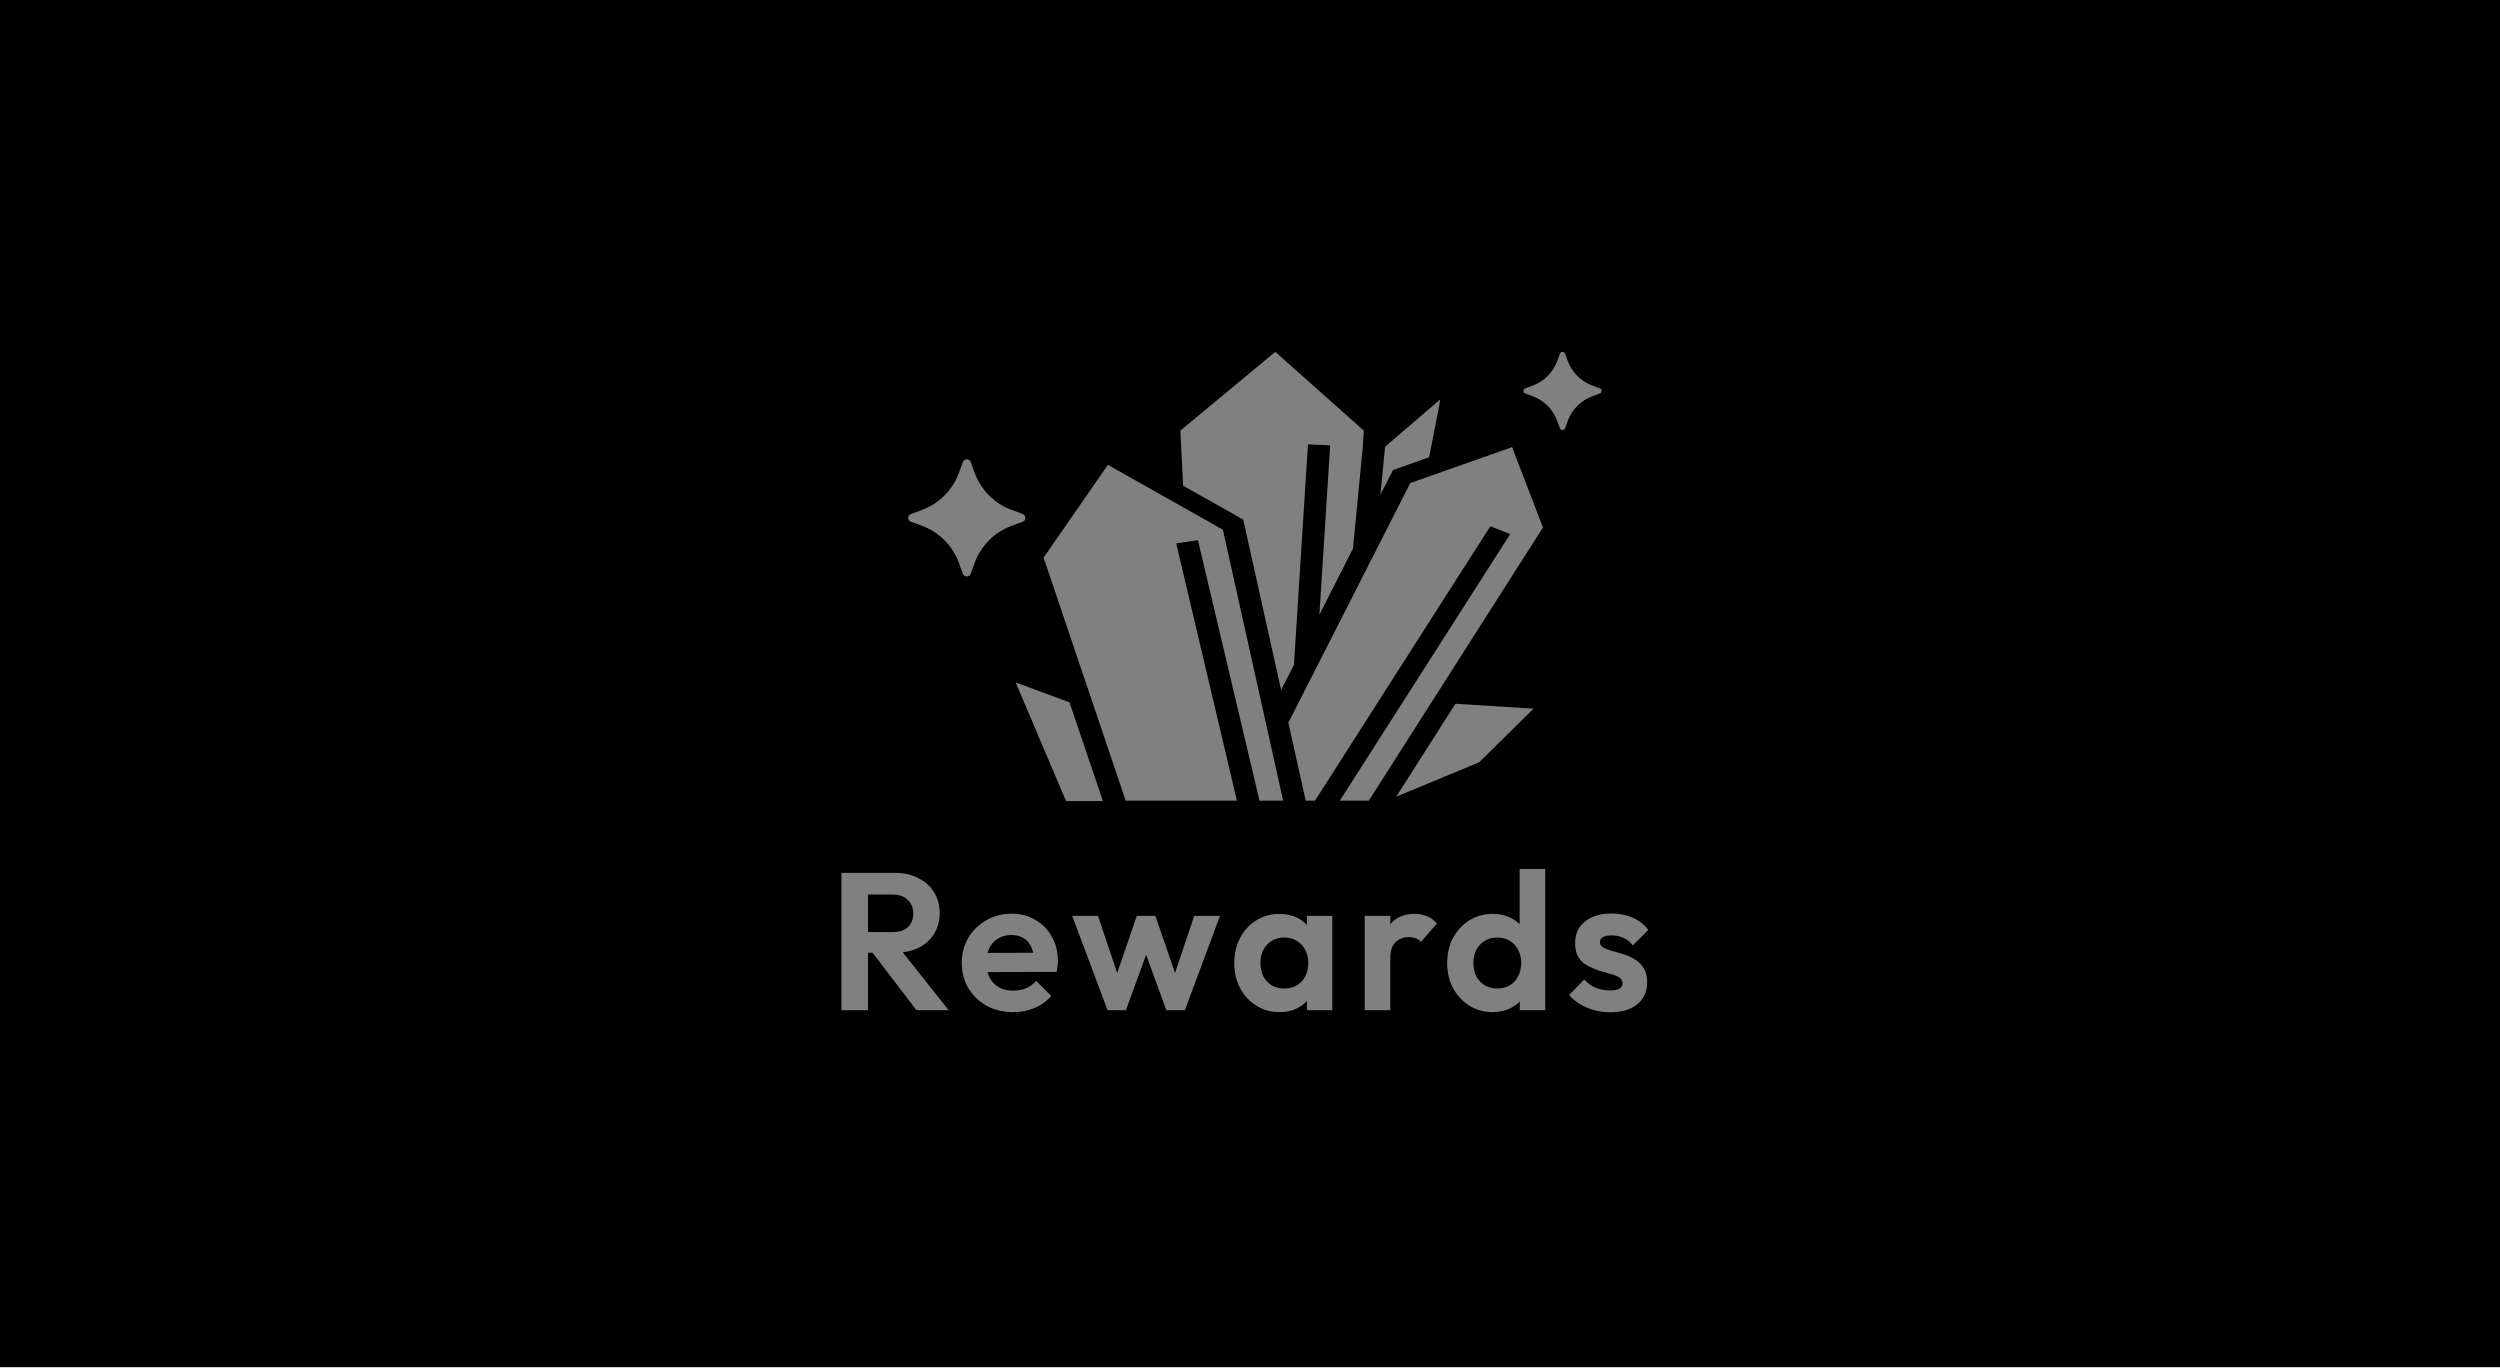
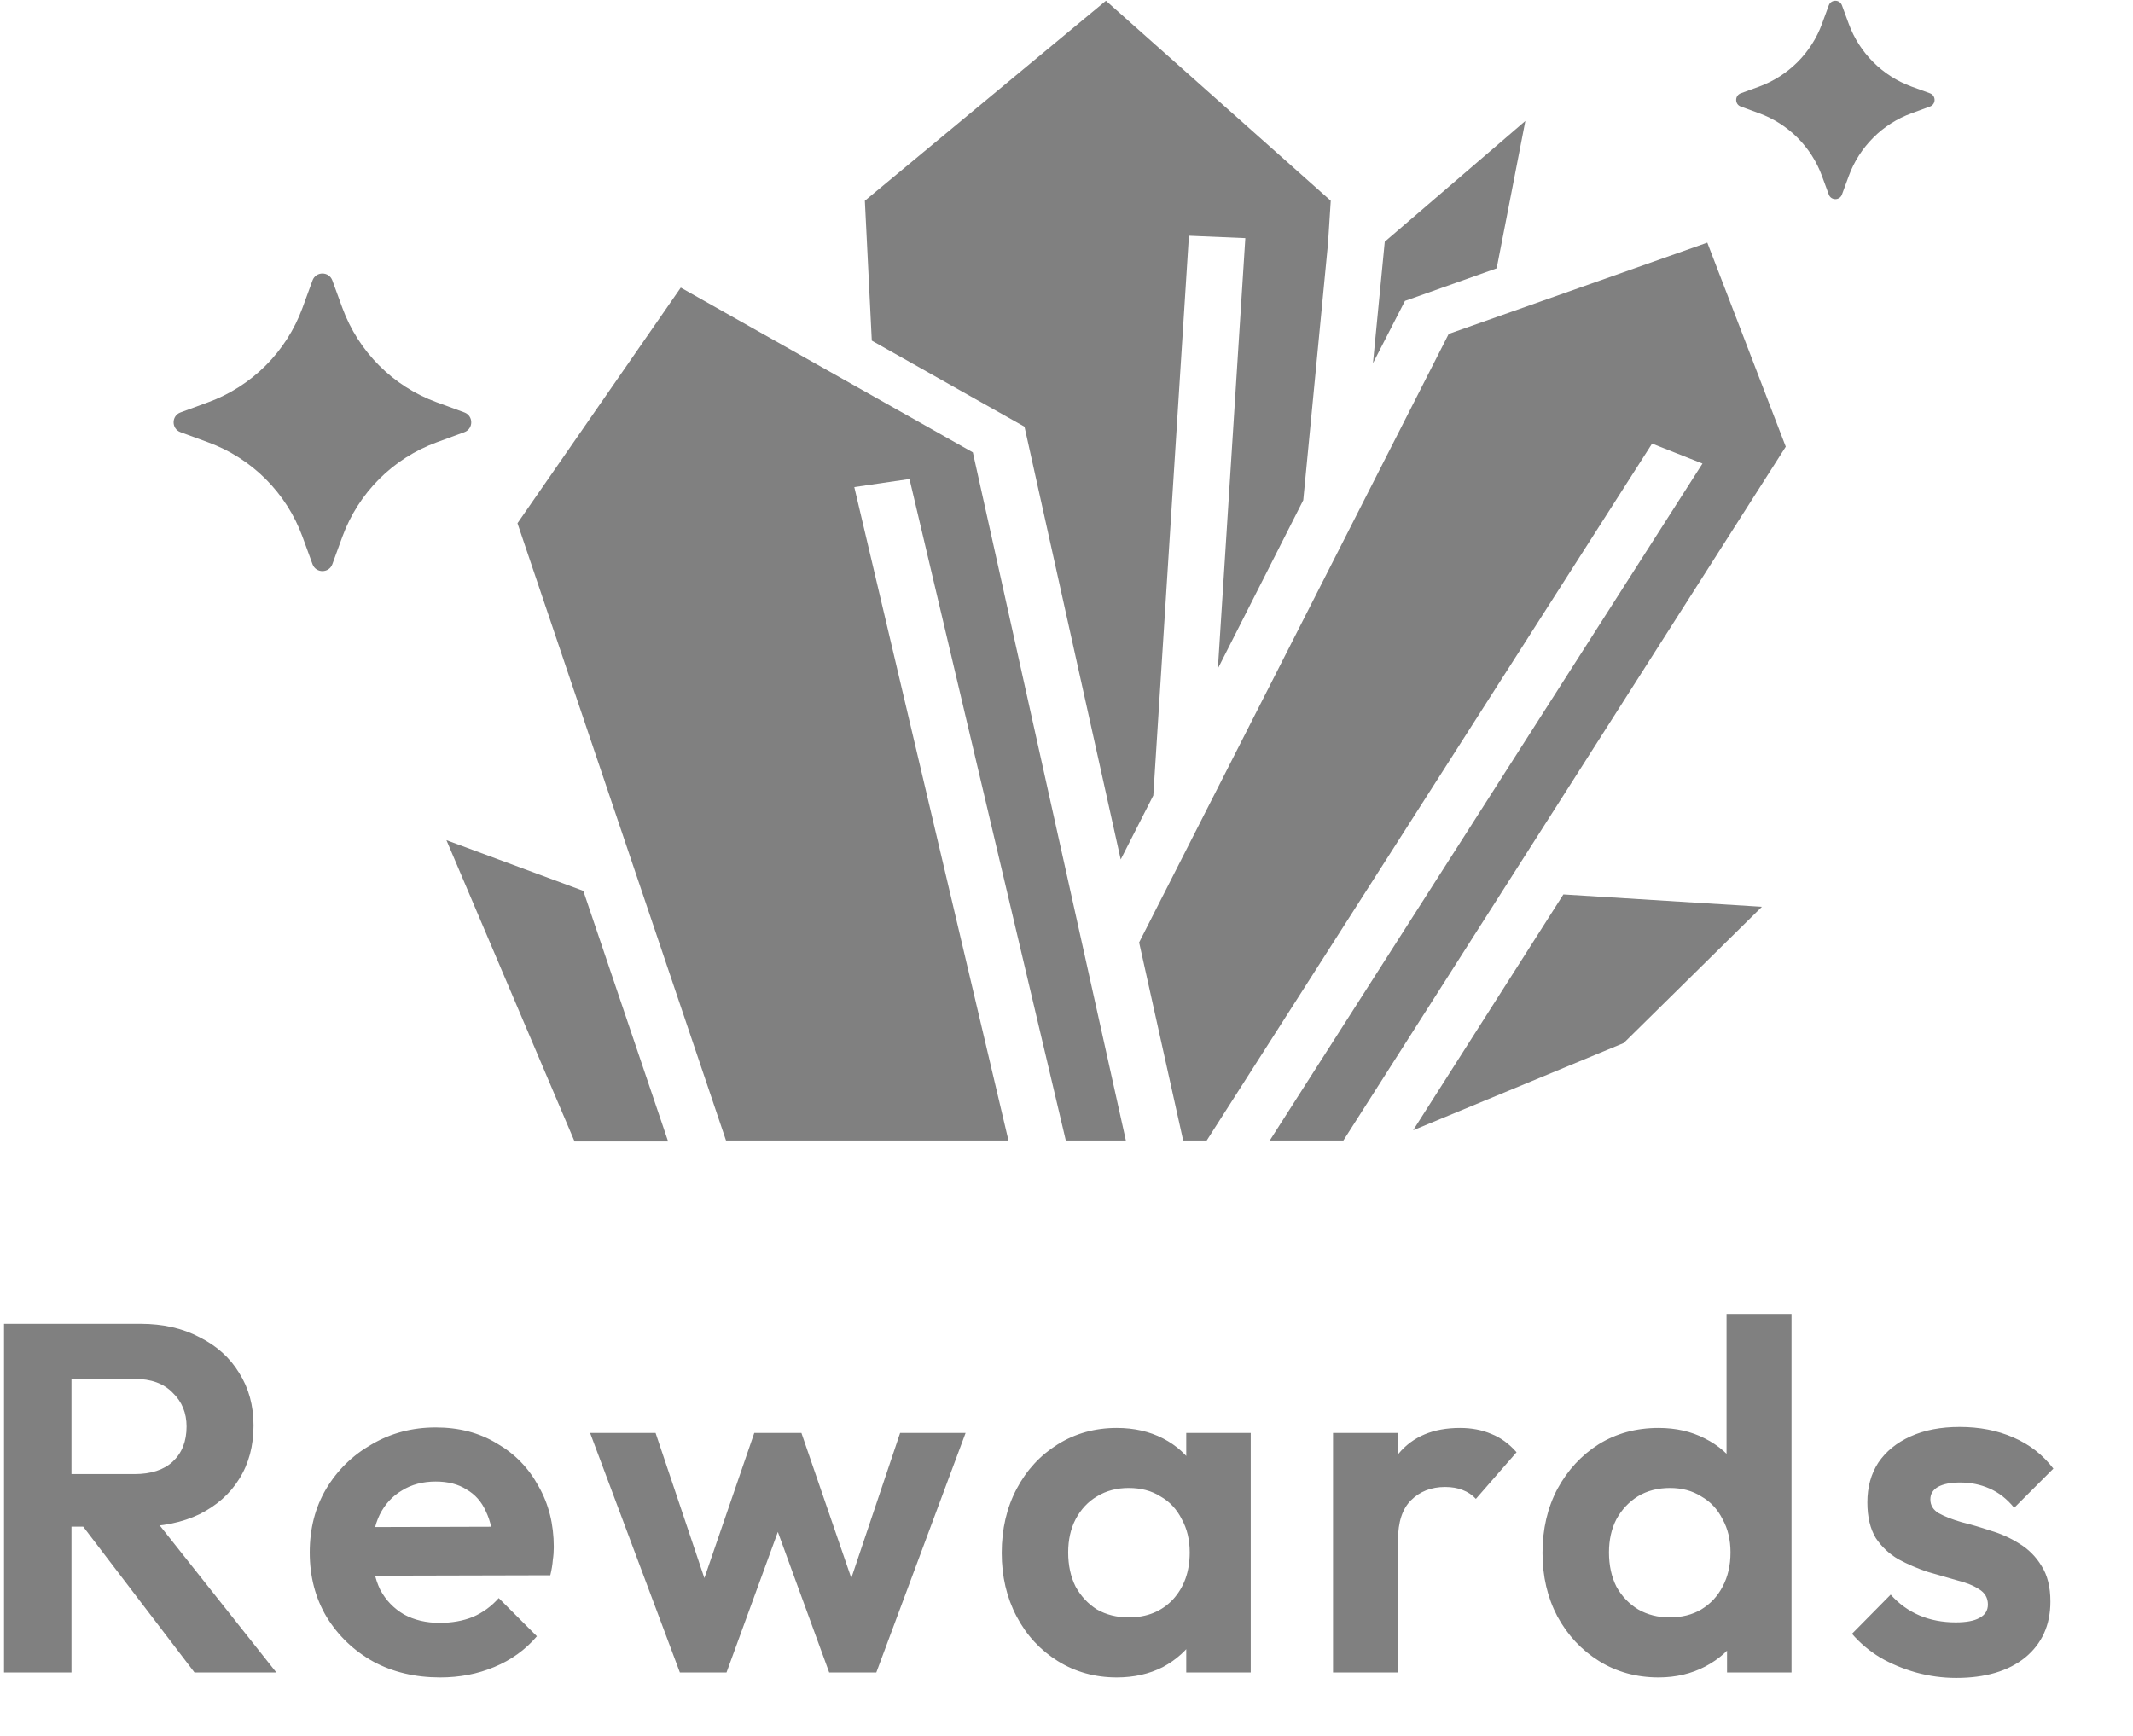
- <svg xmlns="http://www.w3.org/2000/svg" width="128" height="70" viewBox="0 0 128 70" fill="none">
-   <rect width="128" height="70" fill="black" />
-   <path d="M44.081 48.781V47.721H45.711C46.045 47.721 46.301 47.637 46.481 47.471C46.668 47.297 46.761 47.061 46.761 46.761C46.761 46.487 46.668 46.261 46.481 46.081C46.301 45.894 46.045 45.801 45.711 45.801H44.081V44.691H45.831C46.285 44.691 46.681 44.781 47.021 44.961C47.368 45.134 47.635 45.374 47.821 45.681C48.015 45.987 48.111 46.341 48.111 46.741C48.111 47.154 48.015 47.514 47.821 47.821C47.635 48.121 47.368 48.357 47.021 48.531C46.675 48.697 46.271 48.781 45.811 48.781H44.081ZM43.081 51.721V44.691H44.441V51.721H43.081ZM46.921 51.721L44.601 48.681L45.851 48.291L48.571 51.721H46.921ZM51.874 51.821C51.368 51.821 50.918 51.714 50.524 51.501C50.131 51.281 49.818 50.981 49.584 50.601C49.358 50.221 49.244 49.787 49.244 49.301C49.244 48.821 49.354 48.394 49.574 48.021C49.801 47.641 50.108 47.341 50.494 47.121C50.881 46.894 51.311 46.781 51.784 46.781C52.251 46.781 52.661 46.887 53.014 47.101C53.374 47.307 53.654 47.594 53.854 47.961C54.061 48.321 54.164 48.731 54.164 49.191C54.164 49.277 54.158 49.367 54.144 49.461C54.138 49.547 54.121 49.647 54.094 49.761L50.034 49.771V48.791L53.484 48.781L52.954 49.191C52.941 48.904 52.888 48.664 52.794 48.471C52.708 48.277 52.578 48.131 52.404 48.031C52.238 47.924 52.031 47.871 51.784 47.871C51.524 47.871 51.298 47.931 51.104 48.051C50.911 48.164 50.761 48.327 50.654 48.541C50.554 48.747 50.504 48.994 50.504 49.281C50.504 49.574 50.558 49.831 50.664 50.051C50.778 50.264 50.938 50.431 51.144 50.551C51.351 50.664 51.591 50.721 51.864 50.721C52.111 50.721 52.334 50.681 52.534 50.601C52.734 50.514 52.908 50.387 53.054 50.221L53.824 50.991C53.591 51.264 53.304 51.471 52.964 51.611C52.631 51.751 52.268 51.821 51.874 51.821ZM56.706 51.721L54.896 46.891H56.216L57.396 50.401L56.996 50.411L58.206 46.891H59.156L60.366 50.411L59.966 50.401L61.146 46.891H62.466L60.666 51.721H59.716L58.496 48.381H58.866L57.646 51.721H56.706ZM65.514 51.821C65.074 51.821 64.677 51.711 64.324 51.491C63.971 51.271 63.694 50.971 63.494 50.591C63.294 50.211 63.194 49.784 63.194 49.311C63.194 48.831 63.294 48.401 63.494 48.021C63.694 47.641 63.971 47.341 64.324 47.121C64.677 46.901 65.074 46.791 65.514 46.791C65.861 46.791 66.171 46.861 66.444 47.001C66.717 47.141 66.934 47.337 67.094 47.591C67.261 47.837 67.351 48.117 67.364 48.431V50.171C67.351 50.491 67.261 50.774 67.094 51.021C66.934 51.267 66.717 51.464 66.444 51.611C66.171 51.751 65.861 51.821 65.514 51.821ZM65.754 50.611C66.121 50.611 66.417 50.491 66.644 50.251C66.871 50.004 66.984 49.687 66.984 49.301C66.984 49.047 66.931 48.824 66.824 48.631C66.724 48.431 66.581 48.277 66.394 48.171C66.214 48.057 66.001 48.001 65.754 48.001C65.514 48.001 65.301 48.057 65.114 48.171C64.934 48.277 64.791 48.431 64.684 48.631C64.584 48.824 64.534 49.047 64.534 49.301C64.534 49.561 64.584 49.791 64.684 49.991C64.791 50.184 64.934 50.337 65.114 50.451C65.301 50.557 65.514 50.611 65.754 50.611ZM66.914 51.721V50.421L67.124 49.241L66.914 48.081V46.891H68.214V51.721H66.914ZM69.873 51.721V46.891H71.183V51.721H69.873ZM71.183 49.051L70.673 48.711C70.733 48.117 70.906 47.651 71.193 47.311C71.48 46.964 71.893 46.791 72.433 46.791C72.666 46.791 72.876 46.831 73.063 46.911C73.25 46.984 73.42 47.107 73.573 47.281L72.753 48.221C72.68 48.141 72.59 48.081 72.483 48.041C72.383 48.001 72.266 47.981 72.133 47.981C71.853 47.981 71.623 48.071 71.443 48.251C71.27 48.424 71.183 48.691 71.183 49.051ZM76.436 51.821C75.99 51.821 75.59 51.711 75.236 51.491C74.883 51.271 74.603 50.971 74.396 50.591C74.196 50.211 74.096 49.784 74.096 49.311C74.096 48.831 74.196 48.401 74.396 48.021C74.603 47.641 74.88 47.341 75.226 47.121C75.58 46.901 75.983 46.791 76.436 46.791C76.783 46.791 77.093 46.861 77.366 47.001C77.646 47.141 77.87 47.337 78.036 47.591C78.21 47.837 78.303 48.117 78.316 48.431V50.151C78.303 50.464 78.213 50.747 78.046 51.001C77.88 51.254 77.656 51.454 77.376 51.601C77.096 51.747 76.783 51.821 76.436 51.821ZM76.656 50.611C76.903 50.611 77.116 50.557 77.296 50.451C77.483 50.337 77.626 50.184 77.726 49.991C77.833 49.791 77.886 49.561 77.886 49.301C77.886 49.047 77.833 48.824 77.726 48.631C77.626 48.431 77.483 48.277 77.296 48.171C77.116 48.057 76.906 48.001 76.666 48.001C76.42 48.001 76.203 48.057 76.016 48.171C75.836 48.284 75.693 48.437 75.586 48.631C75.486 48.824 75.436 49.047 75.436 49.301C75.436 49.561 75.486 49.791 75.586 49.991C75.693 50.184 75.84 50.337 76.026 50.451C76.213 50.557 76.423 50.611 76.656 50.611ZM79.116 51.721H77.816V50.421L78.026 49.241L77.806 48.081V44.491H79.116V51.721ZM82.435 51.831C82.162 51.831 81.892 51.794 81.625 51.721C81.365 51.647 81.125 51.547 80.905 51.421C80.685 51.287 80.495 51.127 80.335 50.941L81.115 50.151C81.282 50.337 81.475 50.477 81.695 50.571C81.915 50.664 82.159 50.711 82.425 50.711C82.639 50.711 82.799 50.681 82.905 50.621C83.019 50.561 83.075 50.471 83.075 50.351C83.075 50.217 83.015 50.114 82.895 50.041C82.782 49.967 82.632 49.907 82.445 49.861C82.259 49.807 82.062 49.751 81.855 49.691C81.655 49.624 81.462 49.541 81.275 49.441C81.089 49.334 80.935 49.191 80.815 49.011C80.702 48.824 80.645 48.584 80.645 48.291C80.645 47.984 80.719 47.717 80.865 47.491C81.019 47.264 81.235 47.087 81.515 46.961C81.795 46.834 82.125 46.771 82.505 46.771C82.905 46.771 83.265 46.841 83.585 46.981C83.912 47.121 84.182 47.331 84.395 47.611L83.605 48.401C83.459 48.221 83.292 48.091 83.105 48.011C82.925 47.931 82.729 47.891 82.515 47.891C82.322 47.891 82.172 47.921 82.065 47.981C81.965 48.041 81.915 48.124 81.915 48.231C81.915 48.351 81.972 48.444 82.085 48.511C82.205 48.577 82.359 48.637 82.545 48.691C82.732 48.737 82.925 48.794 83.125 48.861C83.332 48.921 83.525 49.007 83.705 49.121C83.892 49.234 84.042 49.384 84.155 49.571C84.275 49.757 84.335 49.997 84.335 50.291C84.335 50.764 84.165 51.141 83.825 51.421C83.485 51.694 83.022 51.831 82.435 51.831Z" fill="#808080" />
-   <path d="M49.3 23.654C49.368 23.468 49.632 23.468 49.7 23.654L49.903 24.21C50.063 24.646 50.316 25.042 50.644 25.37C50.972 25.699 51.368 25.952 51.804 26.111L52.36 26.315C52.547 26.383 52.547 26.646 52.36 26.714L51.804 26.918C51.368 27.078 50.972 27.33 50.644 27.659C50.316 27.987 50.063 28.383 49.903 28.819L49.7 29.375C49.632 29.561 49.368 29.561 49.3 29.375L49.096 28.819C48.937 28.383 48.684 27.987 48.356 27.659C48.028 27.33 47.632 27.078 47.196 26.918L46.64 26.714C46.453 26.646 46.453 26.383 46.64 26.315L47.196 26.111C47.632 25.952 48.028 25.699 48.356 25.37C48.684 25.042 48.937 24.646 49.096 24.21L49.3 23.654Z" fill="#808080" />
-   <path d="M65.295 18.015L60.435 22.047L60.575 24.868L63.653 26.603L65.593 35.329L66.25 34.039L66.968 22.753L68.105 22.801L67.552 31.479L69.273 28.085L69.772 22.907L69.827 22.047L65.295 18.015ZM73.75 20.439L70.916 22.873L70.678 25.323L71.323 24.067L73.172 23.41C73.367 22.423 73.556 21.43 73.75 20.439ZM77.418 22.892L72.205 24.733L65.964 37.002L66.852 40.995H67.327L76.305 26.944L77.321 27.346L68.598 40.995H70.082L79 27.006L77.418 22.892ZM56.724 23.799L53.432 28.55L57.636 40.995H63.33L60.222 27.821L61.335 27.658L64.486 40.995H65.697L62.612 27.121L56.724 23.799ZM78.519 36.283L74.517 36.033L71.487 40.789L75.733 39.03L78.519 36.283ZM52 34.94L54.583 41.015H56.469L54.759 35.962L52 34.94Z" fill="#808080" />
-   <path d="M79.867 18.108C79.912 17.984 80.088 17.984 80.133 18.108L80.269 18.478C80.375 18.769 80.544 19.033 80.763 19.252C80.981 19.471 81.246 19.639 81.536 19.746L81.907 19.881C82.031 19.927 82.031 20.102 81.907 20.148L81.536 20.284C81.246 20.39 80.981 20.558 80.763 20.777C80.544 20.996 80.375 21.26 80.269 21.551L80.133 21.922C80.088 22.046 79.912 22.046 79.867 21.922L79.731 21.551C79.625 21.26 79.456 20.996 79.237 20.777C79.018 20.558 78.754 20.39 78.464 20.284L78.093 20.148C77.969 20.102 77.969 19.927 78.093 19.881L78.464 19.746C78.754 19.639 79.018 19.471 79.237 19.252C79.456 19.033 79.625 18.769 79.731 18.478L79.867 18.108Z" fill="#808080" />
+ <svg xmlns="http://www.w3.org/2000/svg" width="43" height="35" viewBox="0 0 43 35" fill="none">
+   <path d="M1.081 30.781V29.721H2.711C3.045 29.721 3.301 29.637 3.481 29.471C3.668 29.297 3.761 29.061 3.761 28.761C3.761 28.487 3.668 28.261 3.481 28.081C3.301 27.894 3.045 27.801 2.711 27.801H1.081V26.691H2.831C3.285 26.691 3.681 26.781 4.021 26.961C4.368 27.134 4.635 27.374 4.821 27.681C5.015 27.987 5.111 28.341 5.111 28.741C5.111 29.154 5.015 29.514 4.821 29.821C4.635 30.121 4.368 30.357 4.021 30.531C3.675 30.697 3.271 30.781 2.811 30.781H1.081ZM0.081 33.721V26.691H1.441V33.721H0.081ZM3.921 33.721L1.601 30.681L2.851 30.291L5.571 33.721H3.921ZM8.874 33.821C8.368 33.821 7.918 33.714 7.524 33.501C7.131 33.281 6.818 32.981 6.584 32.601C6.358 32.221 6.244 31.787 6.244 31.301C6.244 30.821 6.354 30.394 6.574 30.021C6.801 29.641 7.108 29.341 7.494 29.121C7.881 28.894 8.311 28.781 8.784 28.781C9.251 28.781 9.661 28.887 10.014 29.101C10.374 29.307 10.654 29.594 10.854 29.961C11.061 30.321 11.164 30.731 11.164 31.191C11.164 31.277 11.158 31.367 11.144 31.461C11.138 31.547 11.121 31.647 11.094 31.761L7.034 31.771V30.791L10.484 30.781L9.954 31.191C9.941 30.904 9.888 30.664 9.794 30.471C9.708 30.277 9.578 30.131 9.404 30.031C9.238 29.924 9.031 29.871 8.784 29.871C8.524 29.871 8.298 29.931 8.104 30.051C7.911 30.164 7.761 30.327 7.654 30.541C7.554 30.747 7.504 30.994 7.504 31.281C7.504 31.574 7.558 31.831 7.664 32.051C7.778 32.264 7.938 32.431 8.144 32.551C8.351 32.664 8.591 32.721 8.864 32.721C9.111 32.721 9.334 32.681 9.534 32.601C9.734 32.514 9.908 32.387 10.054 32.221L10.824 32.991C10.591 33.264 10.304 33.471 9.964 33.611C9.631 33.751 9.268 33.821 8.874 33.821ZM13.706 33.721L11.896 28.891H13.216L14.396 32.401L13.996 32.411L15.206 28.891H16.156L17.366 32.411L16.966 32.401L18.146 28.891H19.466L17.666 33.721H16.716L15.496 30.381H15.866L14.646 33.721H13.706ZM22.514 33.821C22.074 33.821 21.677 33.711 21.324 33.491C20.971 33.271 20.694 32.971 20.494 32.591C20.294 32.211 20.194 31.784 20.194 31.311C20.194 30.831 20.294 30.401 20.494 30.021C20.694 29.641 20.971 29.341 21.324 29.121C21.677 28.901 22.074 28.791 22.514 28.791C22.861 28.791 23.171 28.861 23.444 29.001C23.717 29.141 23.934 29.337 24.094 29.591C24.261 29.837 24.351 30.117 24.364 30.431V32.171C24.351 32.491 24.261 32.774 24.094 33.021C23.934 33.267 23.717 33.464 23.444 33.611C23.171 33.751 22.861 33.821 22.514 33.821ZM22.754 32.611C23.121 32.611 23.417 32.491 23.644 32.251C23.871 32.004 23.984 31.687 23.984 31.301C23.984 31.047 23.931 30.824 23.824 30.631C23.724 30.431 23.581 30.277 23.394 30.171C23.214 30.057 23.001 30.001 22.754 30.001C22.514 30.001 22.301 30.057 22.114 30.171C21.934 30.277 21.791 30.431 21.684 30.631C21.584 30.824 21.534 31.047 21.534 31.301C21.534 31.561 21.584 31.791 21.684 31.991C21.791 32.184 21.934 32.337 22.114 32.451C22.301 32.557 22.514 32.611 22.754 32.611ZM23.914 33.721V32.421L24.124 31.241L23.914 30.081V28.891H25.214V33.721H23.914ZM26.873 33.721V28.891H28.183V33.721H26.873ZM28.183 31.051L27.673 30.711C27.733 30.117 27.906 29.651 28.193 29.311C28.48 28.964 28.893 28.791 29.433 28.791C29.666 28.791 29.876 28.831 30.063 28.911C30.25 28.984 30.42 29.107 30.573 29.281L29.753 30.221C29.68 30.141 29.59 30.081 29.483 30.041C29.383 30.001 29.266 29.981 29.133 29.981C28.853 29.981 28.623 30.071 28.443 30.251C28.27 30.424 28.183 30.691 28.183 31.051ZM33.436 33.821C32.99 33.821 32.59 33.711 32.236 33.491C31.883 33.271 31.603 32.971 31.396 32.591C31.196 32.211 31.096 31.784 31.096 31.311C31.096 30.831 31.196 30.401 31.396 30.021C31.603 29.641 31.88 29.341 32.226 29.121C32.58 28.901 32.983 28.791 33.436 28.791C33.783 28.791 34.093 28.861 34.366 29.001C34.646 29.141 34.87 29.337 35.036 29.591C35.21 29.837 35.303 30.117 35.316 30.431V32.151C35.303 32.464 35.213 32.747 35.046 33.001C34.88 33.254 34.656 33.454 34.376 33.601C34.096 33.747 33.783 33.821 33.436 33.821ZM33.656 32.611C33.903 32.611 34.116 32.557 34.296 32.451C34.483 32.337 34.626 32.184 34.726 31.991C34.833 31.791 34.886 31.561 34.886 31.301C34.886 31.047 34.833 30.824 34.726 30.631C34.626 30.431 34.483 30.277 34.296 30.171C34.116 30.057 33.906 30.001 33.666 30.001C33.42 30.001 33.203 30.057 33.016 30.171C32.836 30.284 32.693 30.437 32.586 30.631C32.486 30.824 32.436 31.047 32.436 31.301C32.436 31.561 32.486 31.791 32.586 31.991C32.693 32.184 32.84 32.337 33.026 32.451C33.213 32.557 33.423 32.611 33.656 32.611ZM36.116 33.721H34.816V32.421L35.026 31.241L34.806 30.081V26.491H36.116V33.721ZM39.435 33.831C39.162 33.831 38.892 33.794 38.625 33.721C38.365 33.647 38.125 33.547 37.905 33.421C37.685 33.287 37.495 33.127 37.335 32.941L38.115 32.151C38.282 32.337 38.475 32.477 38.695 32.571C38.915 32.664 39.159 32.711 39.425 32.711C39.639 32.711 39.799 32.681 39.905 32.621C40.019 32.561 40.075 32.471 40.075 32.351C40.075 32.217 40.015 32.114 39.895 32.041C39.782 31.967 39.632 31.907 39.445 31.861C39.259 31.807 39.062 31.751 38.855 31.691C38.655 31.624 38.462 31.541 38.275 31.441C38.089 31.334 37.935 31.191 37.815 31.011C37.702 30.824 37.645 30.584 37.645 30.291C37.645 29.984 37.719 29.717 37.865 29.491C38.019 29.264 38.235 29.087 38.515 28.961C38.795 28.834 39.125 28.771 39.505 28.771C39.905 28.771 40.265 28.841 40.585 28.981C40.912 29.121 41.182 29.331 41.395 29.611L40.605 30.401C40.459 30.221 40.292 30.091 40.105 30.011C39.925 29.931 39.729 29.891 39.515 29.891C39.322 29.891 39.172 29.921 39.065 29.981C38.965 30.041 38.915 30.124 38.915 30.231C38.915 30.351 38.972 30.444 39.085 30.511C39.205 30.577 39.359 30.637 39.545 30.691C39.732 30.737 39.925 30.794 40.125 30.861C40.332 30.921 40.525 31.007 40.705 31.121C40.892 31.234 41.042 31.384 41.155 31.571C41.275 31.757 41.335 31.997 41.335 32.291C41.335 32.764 41.165 33.141 40.825 33.421C40.485 33.694 40.022 33.831 39.435 33.831Z" fill="#808080" />
+   <path d="M6.3 5.654C6.368 5.468 6.632 5.468 6.7 5.654L6.903 6.21C7.063 6.646 7.316 7.042 7.644 7.37C7.972 7.699 8.368 7.952 8.804 8.111L9.36 8.315C9.547 8.383 9.547 8.646 9.36 8.714L8.804 8.918C8.368 9.078 7.972 9.33 7.644 9.659C7.316 9.987 7.063 10.383 6.903 10.819L6.7 11.375C6.632 11.561 6.368 11.561 6.3 11.375L6.097 10.819C5.937 10.383 5.684 9.987 5.356 9.659C5.027 9.33 4.631 9.078 4.195 8.918L3.64 8.714C3.453 8.646 3.453 8.383 3.64 8.315L4.195 8.111C4.631 7.952 5.027 7.699 5.356 7.37C5.684 7.042 5.937 6.646 6.097 6.21L6.3 5.654Z" fill="#808080" />
+   <path d="M22.295 0.015L17.435 4.047L17.575 6.868L20.653 8.603L22.593 17.329L23.25 16.039L23.968 4.753L25.105 4.801L24.552 13.479L26.273 10.085L26.772 4.907L26.827 4.047L22.295 0.015ZM30.75 2.439L27.916 4.873L27.678 7.323L28.323 6.067L30.172 5.41C30.367 4.423 30.556 3.43 30.75 2.439ZM34.418 4.892L29.205 6.733L22.964 19.002L23.852 22.995H24.327L33.305 8.944L34.321 9.346L25.598 22.995H27.082L36 9.006L34.418 4.892ZM13.724 5.799L10.432 10.55L14.636 22.995H20.33L17.222 9.821L18.335 9.658L21.486 22.995H22.697L19.612 9.121L13.724 5.799ZM35.519 18.283L31.517 18.034L28.488 22.789L32.733 21.03L35.519 18.283ZM9 16.94L11.583 23.015H13.469L11.759 17.962L9 16.94Z" fill="#808080" />
+   <path d="M36.867 0.108C36.912 -0.016 37.088 -0.016 37.133 0.108L37.269 0.478C37.375 0.769 37.544 1.033 37.763 1.252C37.981 1.471 38.245 1.639 38.536 1.746L38.907 1.881C39.031 1.927 39.031 2.102 38.907 2.148L38.536 2.284C38.245 2.39 37.981 2.558 37.763 2.777C37.544 2.996 37.375 3.26 37.269 3.551L37.133 3.921C37.088 4.046 36.912 4.046 36.867 3.921L36.731 3.551C36.625 3.26 36.456 2.996 36.237 2.777C36.018 2.558 35.754 2.39 35.464 2.284L35.093 2.148C34.969 2.102 34.969 1.927 35.093 1.881L35.464 1.746C35.754 1.639 36.018 1.471 36.237 1.252C36.456 1.033 36.625 0.769 36.731 0.478L36.867 0.108Z" fill="#808080" />
</svg>
